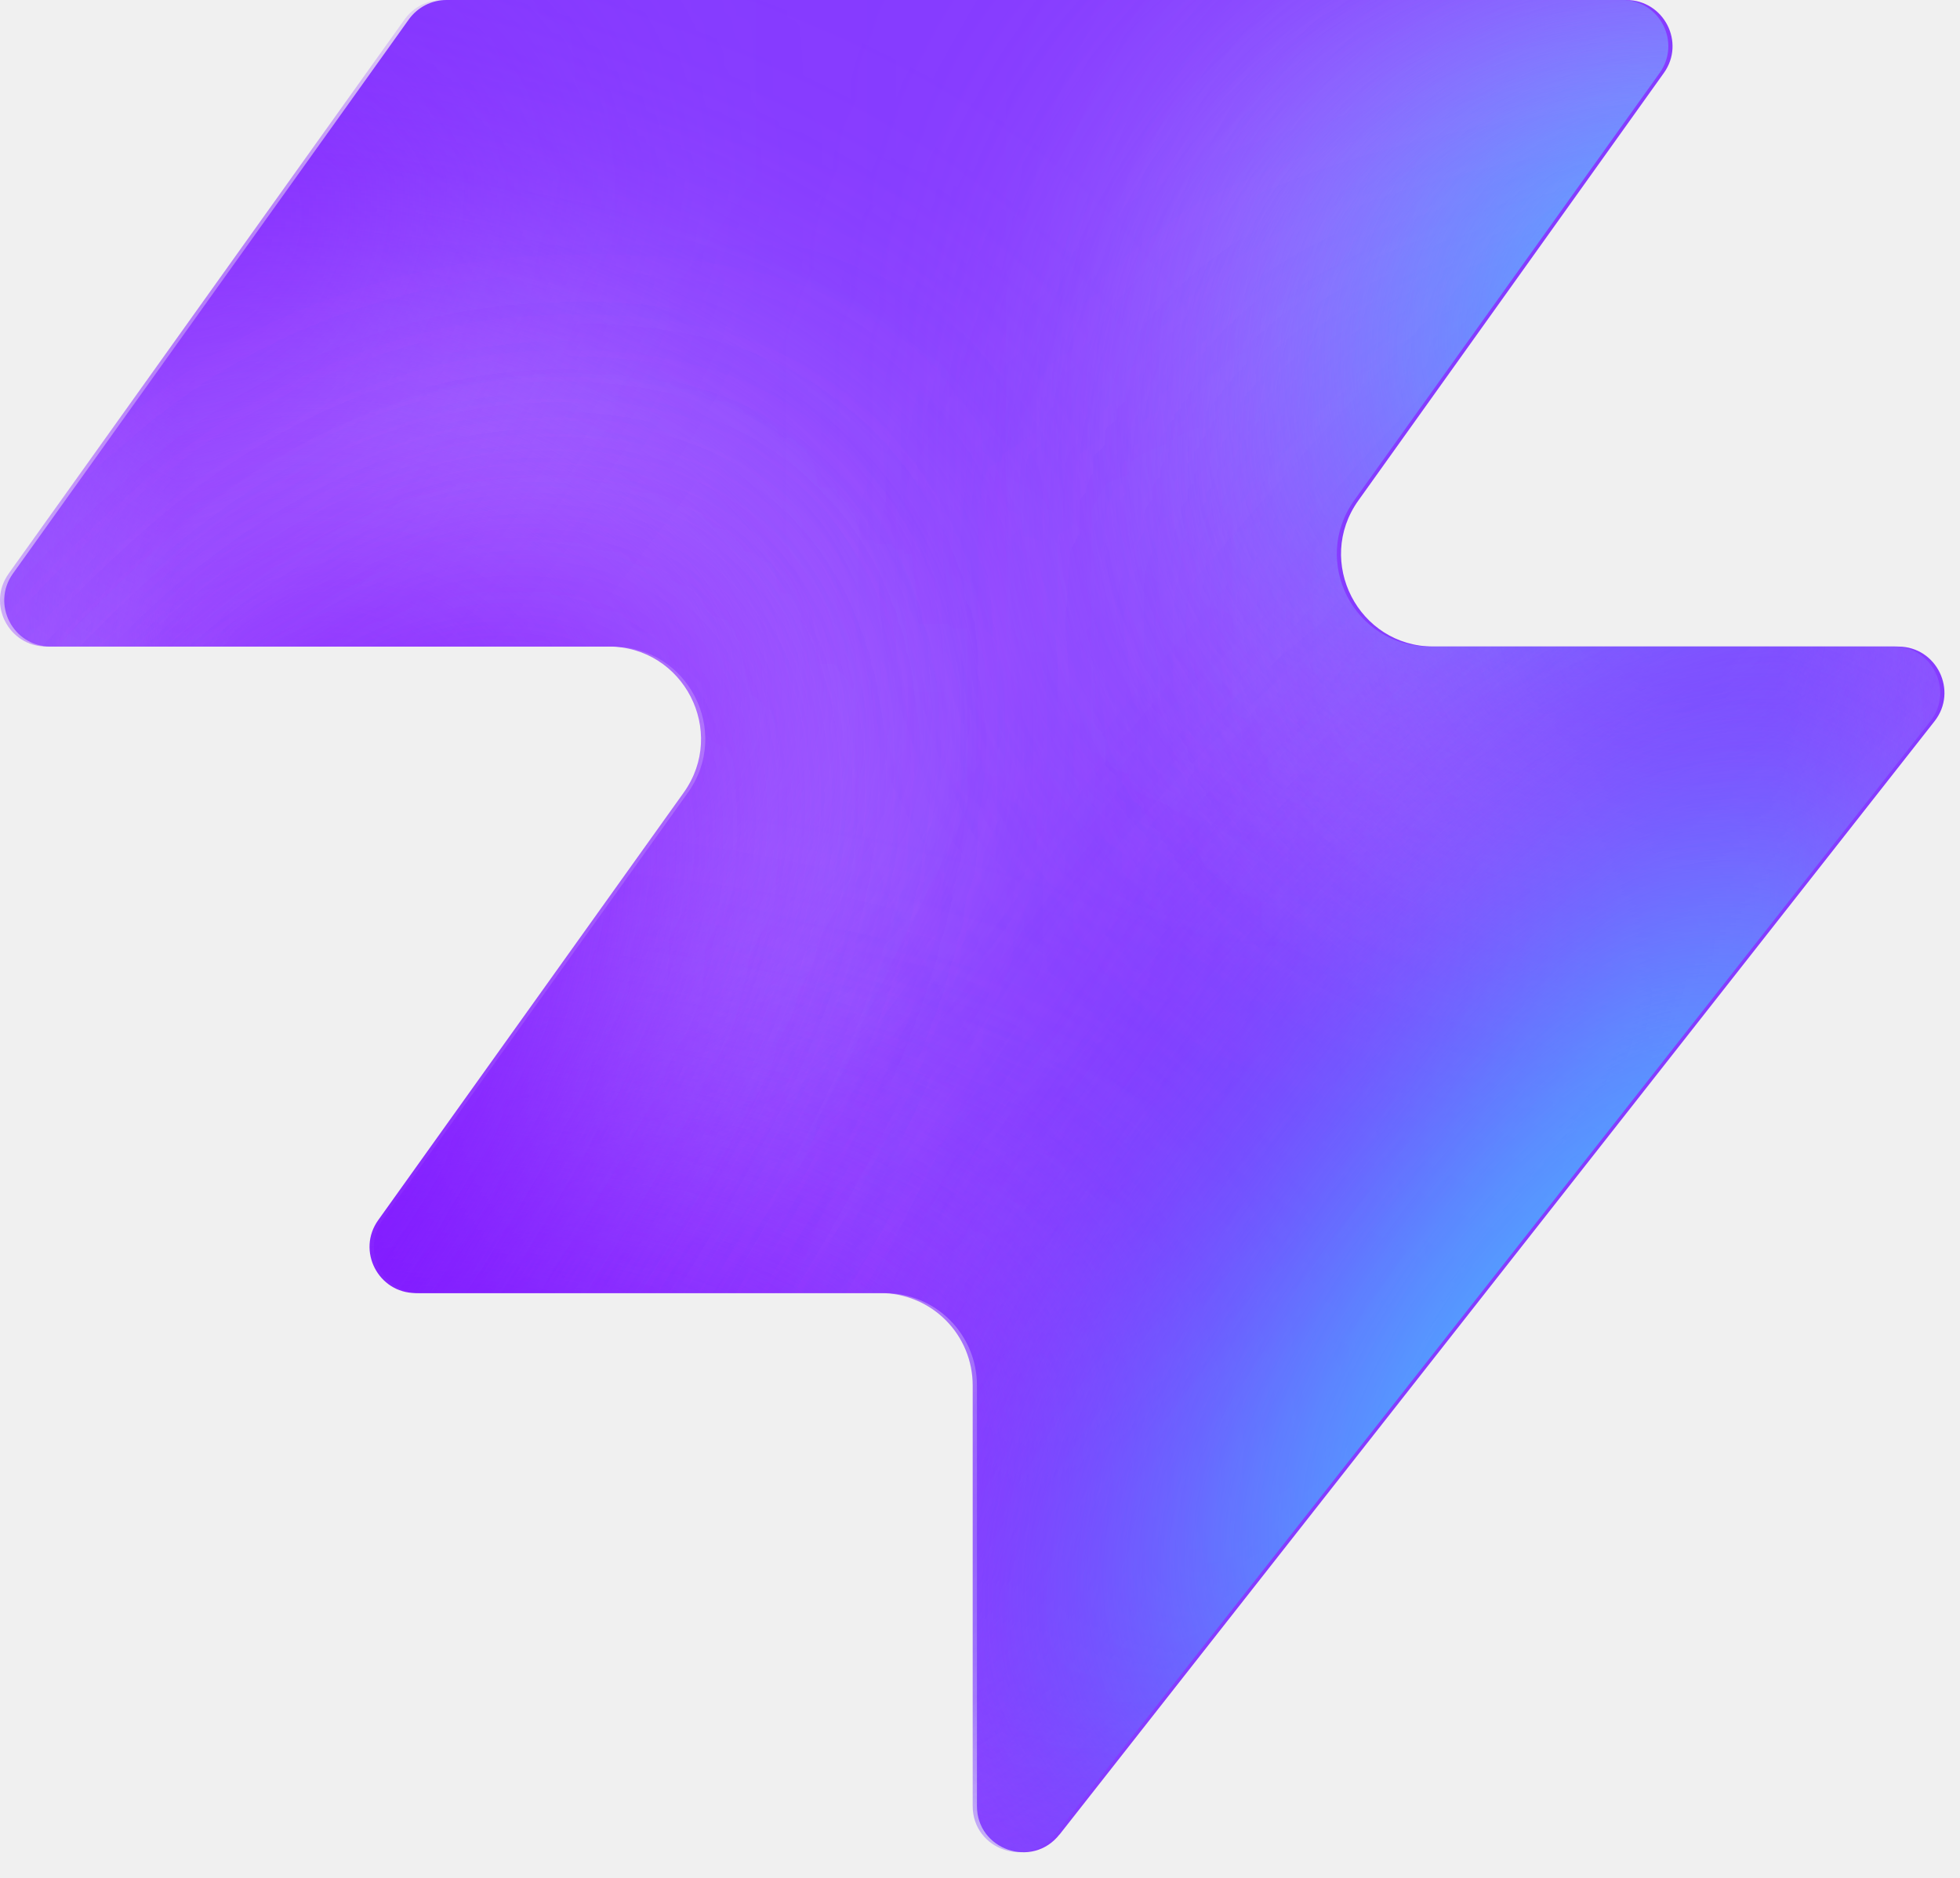
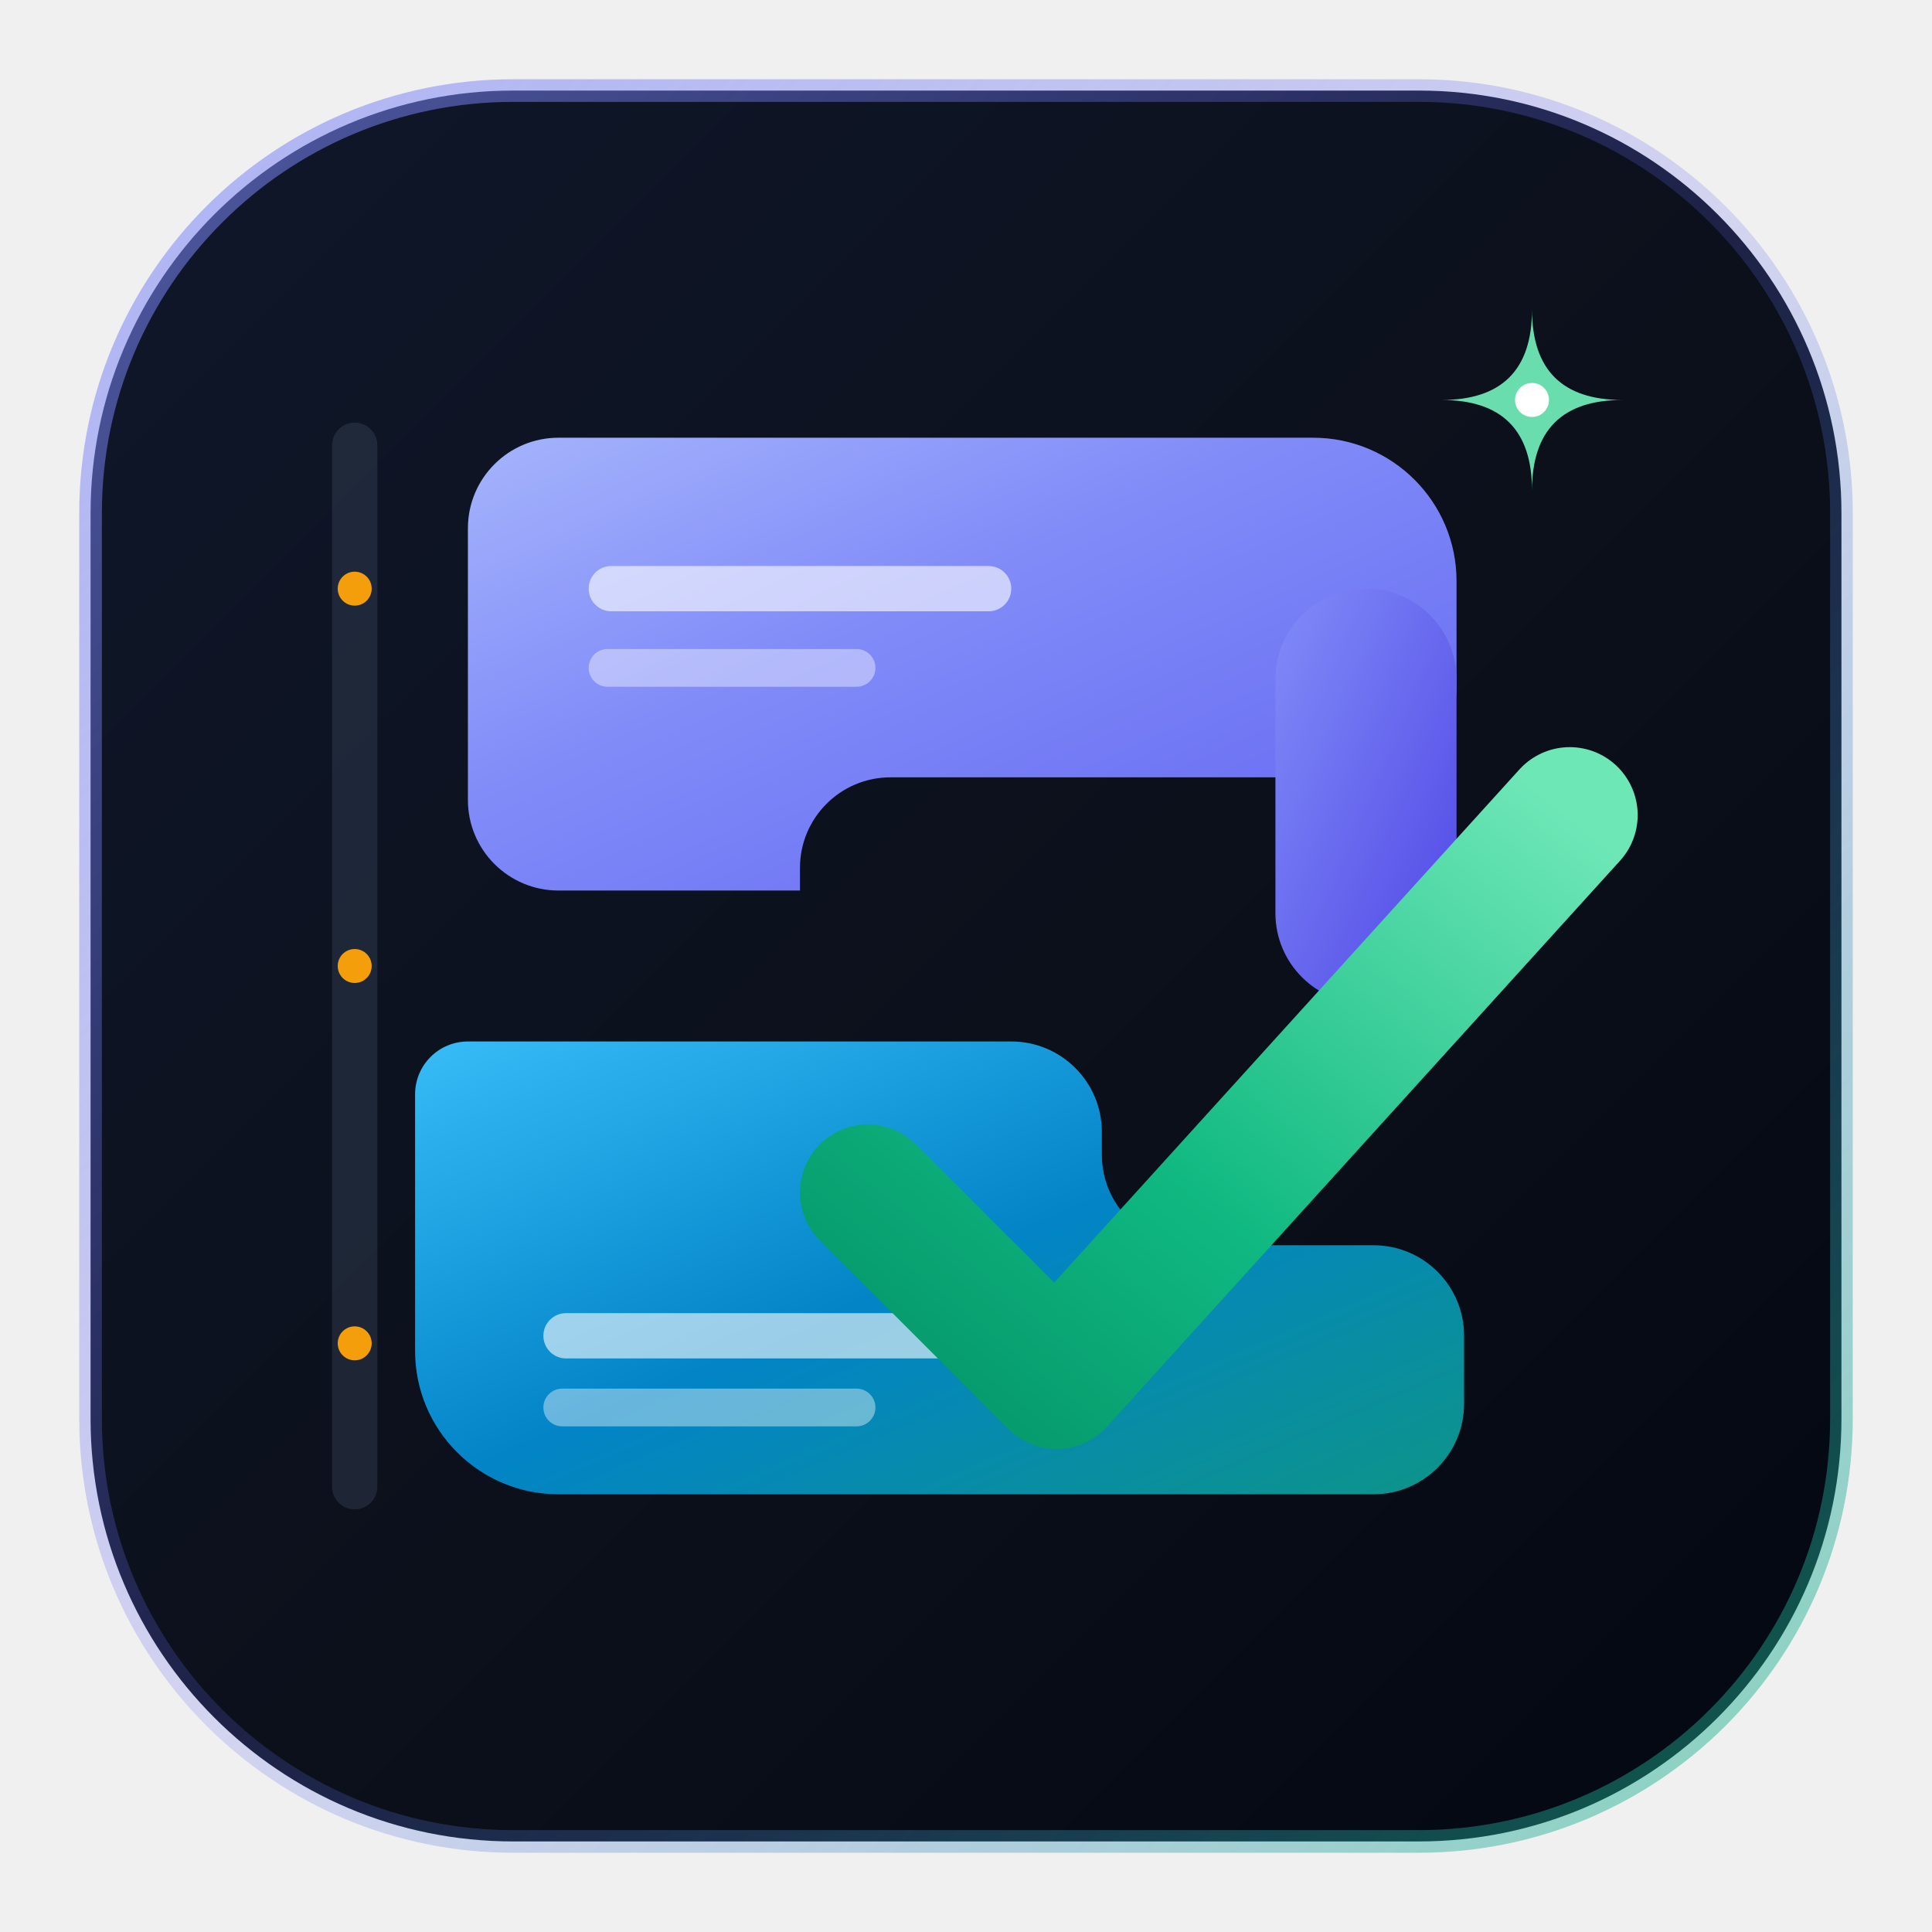
- <svg xmlns="http://www.w3.org/2000/svg" width="48" height="46" fill="none" viewBox="0 0 48 46">
-   <path fill="#863bff" d="M25.946 44.938c-.664.845-2.021.375-2.021-.698V33.937a2.26 2.26 0 0 0-2.262-2.262H10.287c-.92 0-1.456-1.04-.92-1.788l7.48-10.471c1.07-1.497 0-3.578-1.842-3.578H1.237c-.92 0-1.456-1.04-.92-1.788L10.013.474c.214-.297.556-.474.92-.474h28.894c.92 0 1.456 1.04.92 1.788l-7.48 10.471c-1.07 1.498 0 3.579 1.842 3.579h11.377c.943 0 1.473 1.088.89 1.83L25.947 44.94z" style="fill:#863bff;fill:color(display-p3 .525 .23 1);fill-opacity:1" />
-   <mask id="a" width="48" height="46" x="0" y="0" maskUnits="userSpaceOnUse" style="mask-type:alpha">
-     <path fill="#000" d="M25.842 44.938c-.664.844-2.021.375-2.021-.698V33.937a2.26 2.26 0 0 0-2.262-2.262H10.183c-.92 0-1.456-1.04-.92-1.788l7.48-10.471c1.07-1.498 0-3.579-1.842-3.579H1.133c-.92 0-1.456-1.04-.92-1.787L9.91.473c.214-.297.556-.474.92-.474h28.894c.92 0 1.456 1.04.92 1.788l-7.48 10.471c-1.07 1.498 0 3.578 1.842 3.578h11.377c.943 0 1.473 1.088.89 1.832L25.843 44.94z" style="fill:#000;fill-opacity:1" />
-   </mask>
-   <g mask="url(#a)">
-     <g filter="url(#b)">
-       <ellipse cx="5.508" cy="14.704" fill="#ede6ff" rx="5.508" ry="14.704" style="fill:#ede6ff;fill:color(display-p3 .927 .903 1);fill-opacity:1" transform="matrix(.00324 1 1 -.00324 -4.47 31.516)" />
-     </g>
-     <g filter="url(#c)">
-       <ellipse cx="10.399" cy="29.851" fill="#ede6ff" rx="10.399" ry="29.851" style="fill:#ede6ff;fill:color(display-p3 .927 .903 1);fill-opacity:1" transform="matrix(.00324 1 1 -.00324 -39.328 7.883)" />
-     </g>
-     <g filter="url(#d)">
-       <ellipse cx="5.508" cy="30.487" fill="#7e14ff" rx="5.508" ry="30.487" style="fill:#7e14ff;fill:color(display-p3 .492 .077 1);fill-opacity:1" transform="rotate(89.814 -25.913 -14.639)scale(1 -1)" />
-     </g>
-     <g filter="url(#e)">
-       <ellipse cx="5.508" cy="30.599" fill="#7e14ff" rx="5.508" ry="30.599" style="fill:#7e14ff;fill:color(display-p3 .492 .077 1);fill-opacity:1" transform="rotate(89.814 -32.644 -3.334)scale(1 -1)" />
-     </g>
-     <g filter="url(#f)">
-       <ellipse cx="5.508" cy="30.599" fill="#7e14ff" rx="5.508" ry="30.599" style="fill:#7e14ff;fill:color(display-p3 .492 .077 1);fill-opacity:1" transform="matrix(.00324 1 1 -.00324 -34.34 30.47)" />
-     </g>
-     <g filter="url(#g)">
-       <ellipse cx="14.072" cy="22.078" fill="#ede6ff" rx="14.072" ry="22.078" style="fill:#ede6ff;fill:color(display-p3 .927 .903 1);fill-opacity:1" transform="rotate(93.35 24.506 48.493)scale(-1 1)" />
-     </g>
-     <g filter="url(#h)">
-       <ellipse cx="3.47" cy="21.501" fill="#7e14ff" rx="3.47" ry="21.501" style="fill:#7e14ff;fill:color(display-p3 .492 .077 1);fill-opacity:1" transform="rotate(89.009 28.708 47.59)scale(-1 1)" />
-     </g>
-     <g filter="url(#i)">
-       <ellipse cx="3.47" cy="21.501" fill="#7e14ff" rx="3.47" ry="21.501" style="fill:#7e14ff;fill:color(display-p3 .492 .077 1);fill-opacity:1" transform="rotate(89.009 28.708 47.59)scale(-1 1)" />
-     </g>
-     <g filter="url(#j)">
-       <ellipse cx=".387" cy="8.972" fill="#7e14ff" rx="4.407" ry="29.108" style="fill:#7e14ff;fill:color(display-p3 .492 .077 1);fill-opacity:1" transform="rotate(39.51 .387 8.972)" />
-     </g>
-     <g filter="url(#k)">
-       <ellipse cx="47.523" cy="-6.092" fill="#7e14ff" rx="4.407" ry="29.108" style="fill:#7e14ff;fill:color(display-p3 .492 .077 1);fill-opacity:1" transform="rotate(37.892 47.523 -6.092)" />
-     </g>
-     <g filter="url(#l)">
-       <ellipse cx="41.412" cy="6.333" fill="#47bfff" rx="5.971" ry="9.665" style="fill:#47bfff;fill:color(display-p3 .28 .748 1);fill-opacity:1" transform="rotate(37.892 41.412 6.333)" />
-     </g>
-     <g filter="url(#m)">
-       <ellipse cx="-1.879" cy="38.332" fill="#7e14ff" rx="4.407" ry="29.108" style="fill:#7e14ff;fill:color(display-p3 .492 .077 1);fill-opacity:1" transform="rotate(37.892 -1.88 38.332)" />
-     </g>
-     <g filter="url(#n)">
-       <ellipse cx="-1.879" cy="38.332" fill="#7e14ff" rx="4.407" ry="29.108" style="fill:#7e14ff;fill:color(display-p3 .492 .077 1);fill-opacity:1" transform="rotate(37.892 -1.88 38.332)" />
-     </g>
-     <g filter="url(#o)">
-       <ellipse cx="35.651" cy="29.907" fill="#7e14ff" rx="4.407" ry="29.108" style="fill:#7e14ff;fill:color(display-p3 .492 .077 1);fill-opacity:1" transform="rotate(37.892 35.651 29.907)" />
-     </g>
-     <g filter="url(#p)">
-       <ellipse cx="38.418" cy="32.4" fill="#47bfff" rx="5.971" ry="15.297" style="fill:#47bfff;fill:color(display-p3 .28 .748 1);fill-opacity:1" transform="rotate(37.892 38.418 32.4)" />
-     </g>
-   </g>
+ <svg xmlns="http://www.w3.org/2000/svg" viewBox="0 0 512 512" fill="none">
  <defs>
-     <filter id="b" width="60.045" height="41.654" x="-19.77" y="16.149" color-interpolation-filters="sRGB" filterUnits="userSpaceOnUse">
-       <feFlood flood-opacity="0" result="BackgroundImageFix" />
-       <feBlend in="SourceGraphic" in2="BackgroundImageFix" result="shape" />
-       <feGaussianBlur result="effect1_foregroundBlur_2002_17158" stdDeviation="7.659" />
-     </filter>
-     <filter id="c" width="90.34" height="51.437" x="-54.613" y="-7.533" color-interpolation-filters="sRGB" filterUnits="userSpaceOnUse">
-       <feFlood flood-opacity="0" result="BackgroundImageFix" />
-       <feBlend in="SourceGraphic" in2="BackgroundImageFix" result="shape" />
-       <feGaussianBlur result="effect1_foregroundBlur_2002_17158" stdDeviation="7.659" />
-     </filter>
-     <filter id="d" width="79.355" height="29.4" x="-49.64" y="2.03" color-interpolation-filters="sRGB" filterUnits="userSpaceOnUse">
-       <feFlood flood-opacity="0" result="BackgroundImageFix" />
-       <feBlend in="SourceGraphic" in2="BackgroundImageFix" result="shape" />
-       <feGaussianBlur result="effect1_foregroundBlur_2002_17158" stdDeviation="4.596" />
-     </filter>
-     <filter id="e" width="79.579" height="29.4" x="-45.045" y="20.029" color-interpolation-filters="sRGB" filterUnits="userSpaceOnUse">
-       <feFlood flood-opacity="0" result="BackgroundImageFix" />
-       <feBlend in="SourceGraphic" in2="BackgroundImageFix" result="shape" />
-       <feGaussianBlur result="effect1_foregroundBlur_2002_17158" stdDeviation="4.596" />
-     </filter>
-     <filter id="f" width="79.579" height="29.4" x="-43.513" y="21.178" color-interpolation-filters="sRGB" filterUnits="userSpaceOnUse">
-       <feFlood flood-opacity="0" result="BackgroundImageFix" />
-       <feBlend in="SourceGraphic" in2="BackgroundImageFix" result="shape" />
-       <feGaussianBlur result="effect1_foregroundBlur_2002_17158" stdDeviation="4.596" />
-     </filter>
-     <filter id="g" width="74.749" height="58.852" x="15.756" y="-17.901" color-interpolation-filters="sRGB" filterUnits="userSpaceOnUse">
-       <feFlood flood-opacity="0" result="BackgroundImageFix" />
-       <feBlend in="SourceGraphic" in2="BackgroundImageFix" result="shape" />
-       <feGaussianBlur result="effect1_foregroundBlur_2002_17158" stdDeviation="7.659" />
-     </filter>
-     <filter id="h" width="61.377" height="25.362" x="23.548" y="2.284" color-interpolation-filters="sRGB" filterUnits="userSpaceOnUse">
-       <feFlood flood-opacity="0" result="BackgroundImageFix" />
-       <feBlend in="SourceGraphic" in2="BackgroundImageFix" result="shape" />
-       <feGaussianBlur result="effect1_foregroundBlur_2002_17158" stdDeviation="4.596" />
-     </filter>
-     <filter id="i" width="61.377" height="25.362" x="23.548" y="2.284" color-interpolation-filters="sRGB" filterUnits="userSpaceOnUse">
-       <feFlood flood-opacity="0" result="BackgroundImageFix" />
-       <feBlend in="SourceGraphic" in2="BackgroundImageFix" result="shape" />
-       <feGaussianBlur result="effect1_foregroundBlur_2002_17158" stdDeviation="4.596" />
-     </filter>
-     <filter id="j" width="56.045" height="63.649" x="-27.636" y="-22.853" color-interpolation-filters="sRGB" filterUnits="userSpaceOnUse">
-       <feFlood flood-opacity="0" result="BackgroundImageFix" />
-       <feBlend in="SourceGraphic" in2="BackgroundImageFix" result="shape" />
-       <feGaussianBlur result="effect1_foregroundBlur_2002_17158" stdDeviation="4.596" />
-     </filter>
-     <filter id="k" width="54.814" height="64.646" x="20.116" y="-38.415" color-interpolation-filters="sRGB" filterUnits="userSpaceOnUse">
-       <feFlood flood-opacity="0" result="BackgroundImageFix" />
-       <feBlend in="SourceGraphic" in2="BackgroundImageFix" result="shape" />
-       <feGaussianBlur result="effect1_foregroundBlur_2002_17158" stdDeviation="4.596" />
-     </filter>
-     <filter id="l" width="33.541" height="35.313" x="24.641" y="-11.323" color-interpolation-filters="sRGB" filterUnits="userSpaceOnUse">
-       <feFlood flood-opacity="0" result="BackgroundImageFix" />
-       <feBlend in="SourceGraphic" in2="BackgroundImageFix" result="shape" />
-       <feGaussianBlur result="effect1_foregroundBlur_2002_17158" stdDeviation="4.596" />
-     </filter>
-     <filter id="m" width="54.814" height="64.646" x="-29.286" y="6.009" color-interpolation-filters="sRGB" filterUnits="userSpaceOnUse">
-       <feFlood flood-opacity="0" result="BackgroundImageFix" />
-       <feBlend in="SourceGraphic" in2="BackgroundImageFix" result="shape" />
-       <feGaussianBlur result="effect1_foregroundBlur_2002_17158" stdDeviation="4.596" />
-     </filter>
-     <filter id="n" width="54.814" height="64.646" x="-29.286" y="6.009" color-interpolation-filters="sRGB" filterUnits="userSpaceOnUse">
-       <feFlood flood-opacity="0" result="BackgroundImageFix" />
-       <feBlend in="SourceGraphic" in2="BackgroundImageFix" result="shape" />
-       <feGaussianBlur result="effect1_foregroundBlur_2002_17158" stdDeviation="4.596" />
-     </filter>
-     <filter id="o" width="54.814" height="64.646" x="8.244" y="-2.416" color-interpolation-filters="sRGB" filterUnits="userSpaceOnUse">
-       <feFlood flood-opacity="0" result="BackgroundImageFix" />
-       <feBlend in="SourceGraphic" in2="BackgroundImageFix" result="shape" />
-       <feGaussianBlur result="effect1_foregroundBlur_2002_17158" stdDeviation="4.596" />
-     </filter>
-     <filter id="p" width="39.409" height="43.623" x="18.713" y="10.588" color-interpolation-filters="sRGB" filterUnits="userSpaceOnUse">
-       <feFlood flood-opacity="0" result="BackgroundImageFix" />
-       <feBlend in="SourceGraphic" in2="BackgroundImageFix" result="shape" />
-       <feGaussianBlur result="effect1_foregroundBlur_2002_17158" stdDeviation="4.596" />
-     </filter>
+     <linearGradient id="bg" x1="0%" y1="0%" x2="100%" y2="100%">
+       <stop offset="0%" stop-color="#0F172A" />
+       <stop offset="60%" stop-color="#0B0F19" />
+       <stop offset="100%" stop-color="#030712" />
+     </linearGradient>
+     <linearGradient id="borderGlow" x1="0%" y1="0%" x2="100%" y2="100%">
+       <stop offset="0%" stop-color="#818CF8" stop-opacity="0.6" />
+       <stop offset="50%" stop-color="#6366F1" stop-opacity="0.2" />
+       <stop offset="100%" stop-color="#10B981" stop-opacity="0.5" />
+     </linearGradient>
+     <linearGradient id="topRibbon" x1="0%" y1="0%" x2="100%" y2="100%">
+       <stop offset="0%" stop-color="#A5B4FC" />
+       <stop offset="40%" stop-color="#818CF8" />
+       <stop offset="100%" stop-color="#6366F1" />
+     </linearGradient>
+     <linearGradient id="midSpine" x1="0%" y1="0%" x2="100%" y2="100%">
+       <stop offset="0%" stop-color="#818CF8" />
+       <stop offset="100%" stop-color="#4F46E5" />
+     </linearGradient>
+     <linearGradient id="bottomRibbon" x1="0%" y1="0%" x2="100%" y2="100%">
+       <stop offset="0%" stop-color="#38BDF8" />
+       <stop offset="50%" stop-color="#0284C7" />
+       <stop offset="100%" stop-color="#0D9488" />
+     </linearGradient>
+     <linearGradient id="auditCheck" x1="0%" y1="100%" x2="100%" y2="0%">
+       <stop offset="0%" stop-color="#059669" />
+       <stop offset="40%" stop-color="#10B981" />
+       <stop offset="100%" stop-color="#6EE7B7" />
+     </linearGradient>
  </defs>
+   <rect x="24" y="24" width="464" height="464" rx="112" fill="url(#bg)" />
+   <rect x="24" y="24" width="464" height="464" rx="112" stroke="url(#borderGlow)" stroke-width="6" />
+   <rect x="88" y="112" width="12" height="288" rx="6" fill="#334155" opacity="0.45" />
+   <circle cx="94" cy="156" r="4.5" fill="#F59E0B" />
+   <circle cx="94" cy="256" r="4.5" fill="#F59E0B" />
+   <circle cx="94" cy="356" r="4.5" fill="#F59E0B" />
+   <path d="M 148 116        L 348 116        A 38 38 0 0 1 386 154        L 386 182        A 24 24 0 0 1 362 206        L 236 206        A 24 24 0 0 0 212 230        L 212 236        L 148 236        A 24 24 0 0 1 124 212        L 124 140        A 24 24 0 0 1 148 116 Z" fill="url(#topRibbon)" />
+   <rect x="338" y="156" width="48" height="110" rx="24" fill="url(#midSpine)" />
+   <path d="M 124 276        L 268 276        A 24 24 0 0 1 292 300        L 292 306        A 24 24 0 0 0 316 330        L 364 330        A 24 24 0 0 1 388 354        L 388 372        A 24 24 0 0 1 364 396        L 148 396        A 38 38 0 0 1 110 358        L 110 290        A 14 14 0 0 1 124 276 Z" fill="url(#bottomRibbon)" />
+   <rect x="156" y="150" width="112" height="12" rx="6" fill="#FFFFFF" opacity="0.6" />
+   <rect x="156" y="172" width="76" height="10" rx="5" fill="#FFFFFF" opacity="0.4" />
+   <rect x="144" y="348" width="136" height="12" rx="6" fill="#FFFFFF" opacity="0.6" />
+   <rect x="144" y="368" width="88" height="10" rx="5" fill="#FFFFFF" opacity="0.4" />
+   <path d="M 230 316        L 280 366        L 416 216" stroke="url(#auditCheck)" stroke-width="36" stroke-linecap="round" stroke-linejoin="round" />
+   <path d="M 406 82        Q 406 106 430 106        Q 406 106 406 130        Q 406 106 382 106        Q 406 106 406 82 Z" fill="#6EE7B7" opacity="0.95" />
+   <circle cx="406" cy="106" r="4.5" fill="#FFFFFF" />
</svg>
